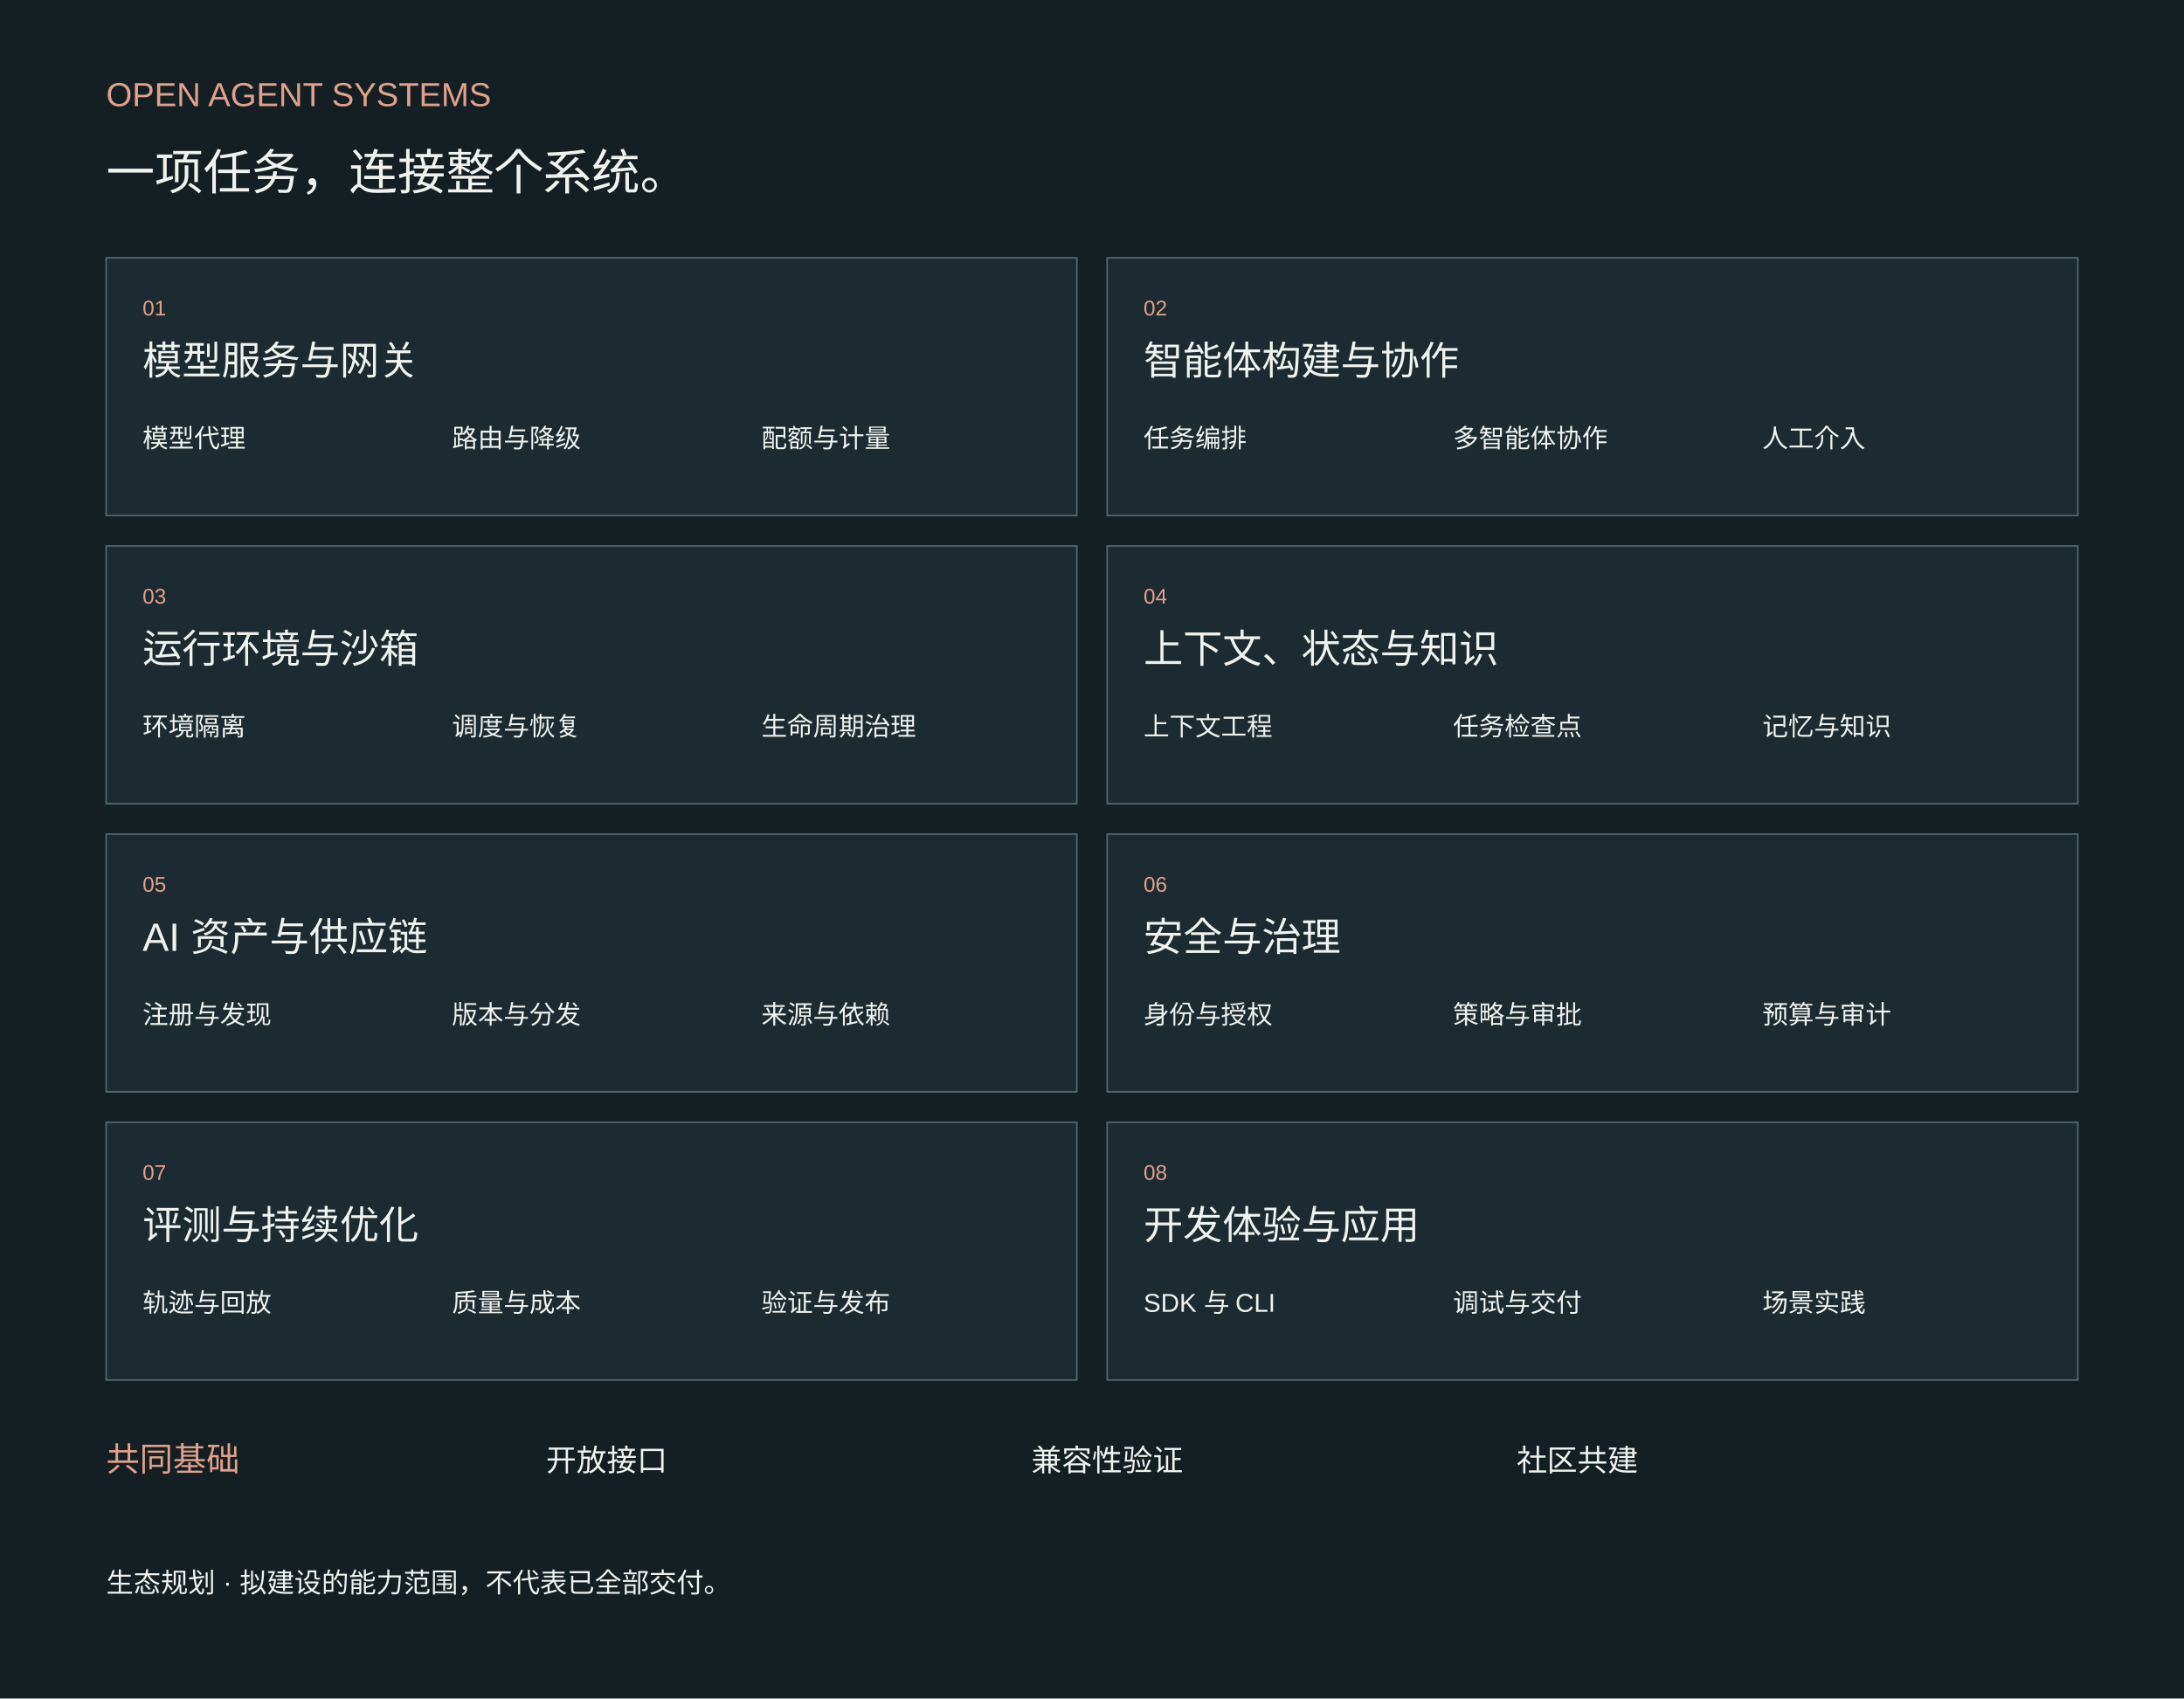
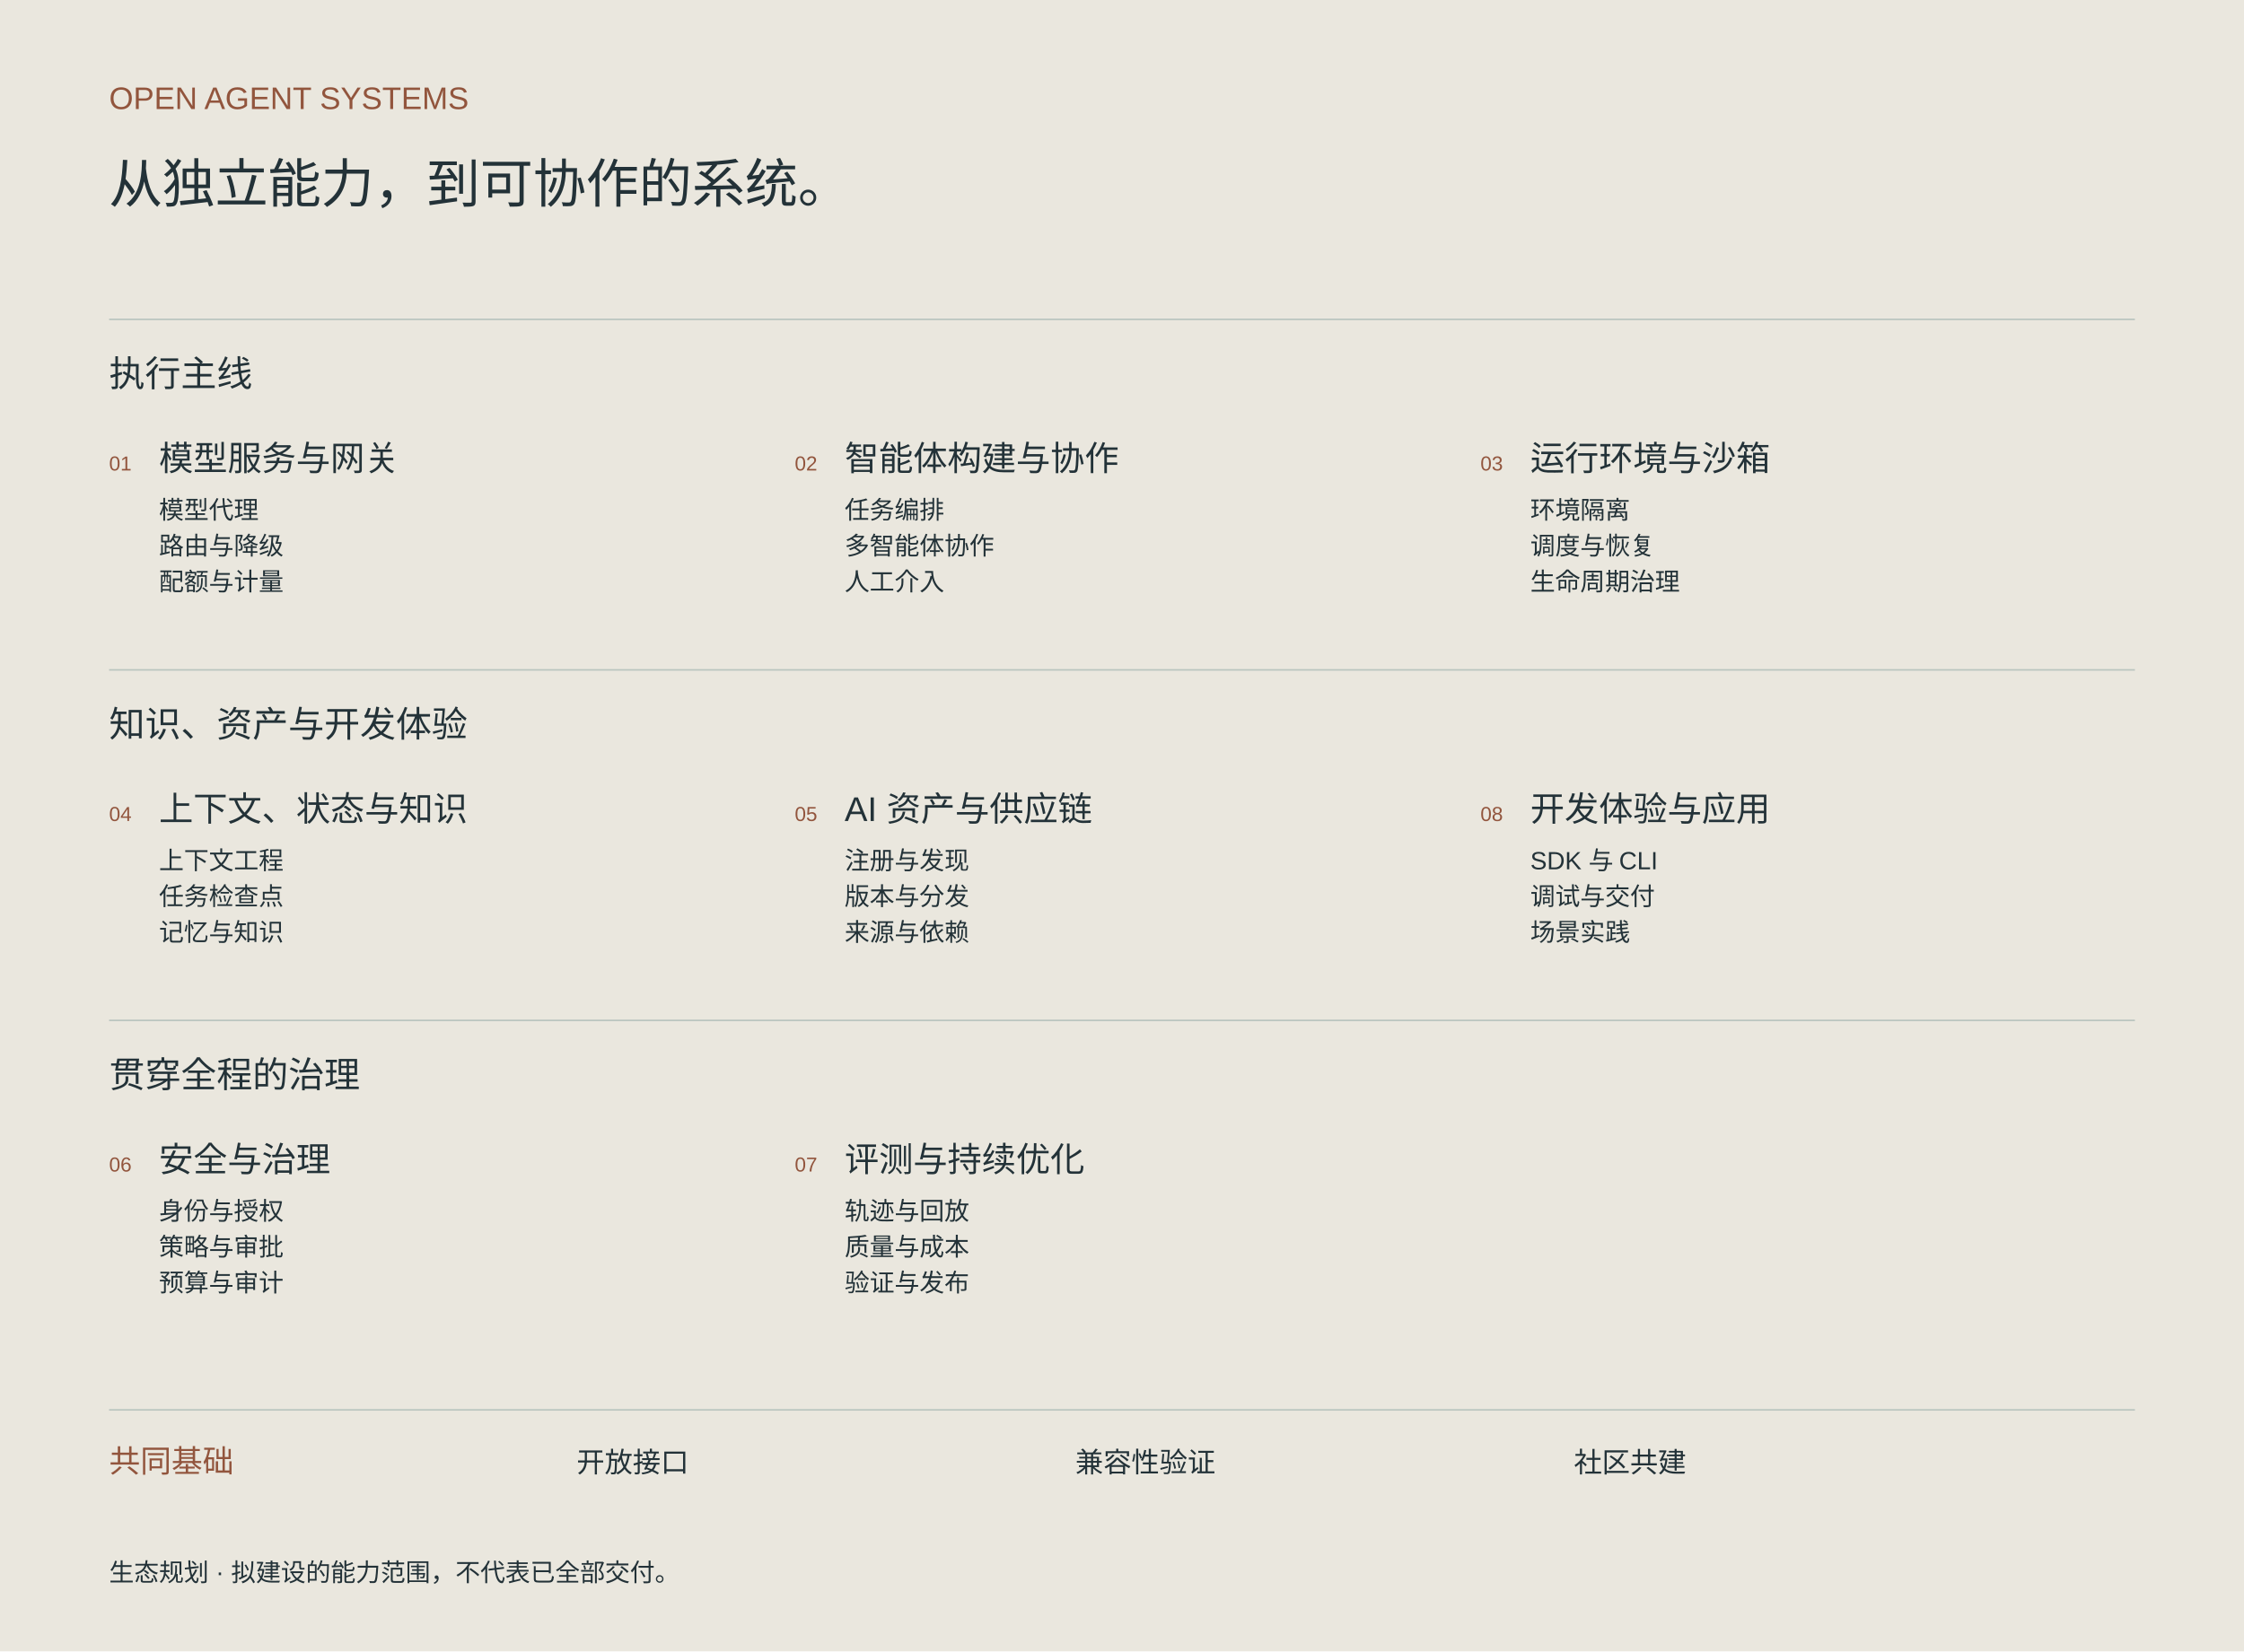
- <svg xmlns="http://www.w3.org/2000/svg" width="1440" height="1120" viewBox="0 0 1440 1120" role="img" aria-labelledby="title desc">
-   <style>text{font-family:Arial,"PingFang SC",sans-serif;fill:#eff2ed}.accent{fill:#e1a18a}</style>
-   <rect width="1440" height="1120" fill="#141f24" />
-   <text x="70" y="70" font-size="22" class="accent">OPEN AGENT SYSTEMS</text>
-   <text x="70" y="125" font-size="32">一项任务，连接整个系统。</text>
-   <rect x="70" y="170" width="640" height="170" fill="#1c2b31" stroke="#526a73" />
-   <text x="94" y="208" font-size="14" class="accent">01</text>
-   <text x="94" y="247" font-size="26">模型服务与网关</text>
-   <text x="94" y="295" font-size="17">模型代理</text>
-   <text x="298" y="295" font-size="17">路由与降级</text>
-   <text x="502" y="295" font-size="17">配额与计量</text>
-   <rect x="730" y="170" width="640" height="170" fill="#1c2b31" stroke="#526a73" />
-   <text x="754" y="208" font-size="14" class="accent">02</text>
-   <text x="754" y="247" font-size="26">智能体构建与协作</text>
-   <text x="754" y="295" font-size="17">任务编排</text>
-   <text x="958" y="295" font-size="17">多智能体协作</text>
-   <text x="1162" y="295" font-size="17">人工介入</text>
-   <rect x="70" y="360" width="640" height="170" fill="#1c2b31" stroke="#526a73" />
-   <text x="94" y="398" font-size="14" class="accent">03</text>
-   <text x="94" y="437" font-size="26">运行环境与沙箱</text>
-   <text x="94" y="485" font-size="17">环境隔离</text>
-   <text x="298" y="485" font-size="17">调度与恢复</text>
-   <text x="502" y="485" font-size="17">生命周期治理</text>
-   <rect x="730" y="360" width="640" height="170" fill="#1c2b31" stroke="#526a73" />
-   <text x="754" y="398" font-size="14" class="accent">04</text>
-   <text x="754" y="437" font-size="26">上下文、状态与知识</text>
-   <text x="754" y="485" font-size="17">上下文工程</text>
-   <text x="958" y="485" font-size="17">任务检查点</text>
-   <text x="1162" y="485" font-size="17">记忆与知识</text>
-   <rect x="70" y="550" width="640" height="170" fill="#1c2b31" stroke="#526a73" />
-   <text x="94" y="588" font-size="14" class="accent">05</text>
-   <text x="94" y="627" font-size="26">AI 资产与供应链</text>
-   <text x="94" y="675" font-size="17">注册与发现</text>
-   <text x="298" y="675" font-size="17">版本与分发</text>
-   <text x="502" y="675" font-size="17">来源与依赖</text>
-   <rect x="730" y="550" width="640" height="170" fill="#1c2b31" stroke="#526a73" />
-   <text x="754" y="588" font-size="14" class="accent">06</text>
-   <text x="754" y="627" font-size="26">安全与治理</text>
-   <text x="754" y="675" font-size="17">身份与授权</text>
-   <text x="958" y="675" font-size="17">策略与审批</text>
-   <text x="1162" y="675" font-size="17">预算与审计</text>
-   <rect x="70" y="740" width="640" height="170" fill="#1c2b31" stroke="#526a73" />
-   <text x="94" y="778" font-size="14" class="accent">07</text>
-   <text x="94" y="817" font-size="26">评测与持续优化</text>
-   <text x="94" y="865" font-size="17">轨迹与回放</text>
-   <text x="298" y="865" font-size="17">质量与成本</text>
-   <text x="502" y="865" font-size="17">验证与发布</text>
-   <rect x="730" y="740" width="640" height="170" fill="#1c2b31" stroke="#526a73" />
-   <text x="754" y="778" font-size="14" class="accent">08</text>
-   <text x="754" y="817" font-size="26">开发体验与应用</text>
-   <text x="754" y="865" font-size="17">SDK 与 CLI</text>
-   <text x="958" y="865" font-size="17">调试与交付</text>
-   <text x="1162" y="865" font-size="17">场景实践</text>
-   <text x="70" y="970" font-size="22" class="accent">共同基础</text>
-   <text x="360" y="970" font-size="20">开放接口</text>
-   <text x="680" y="970" font-size="20">兼容性验证</text>
-   <text x="1000" y="970" font-size="20">社区共建</text>
-   <text x="70" y="1050" font-size="18">生态规划 · 拟建设的能力范围，不代表已全部交付。</text>
+ <svg xmlns="http://www.w3.org/2000/svg" width="1440" height="1060" viewBox="0 0 1440 1060" role="img" aria-labelledby="title desc">
+   <style>text{font-family:Arial,"PingFang SC",sans-serif;fill:#233238}.accent{fill:#92553d}</style>
+   <rect width="1440" height="1060" fill="#eae7de" />
+   <text x="70" y="70" font-size="20" class="accent">OPEN AGENT SYSTEMS</text>
+   <text x="70" y="130" font-size="34">从独立能力，到可协作的系统。</text>
+   <path d="M70 205H1370" stroke="#bac5bf" />
+   <text x="70" y="248" font-size="23">执行主线</text>
+   <text x="70" y="302" font-size="13" class="accent">01</text>
+   <text x="102" y="302" font-size="22">模型服务与网关</text>
+   <text x="102" y="333" font-size="16">模型代理</text>
+   <text x="102" y="356" font-size="16">路由与降级</text>
+   <text x="102" y="379" font-size="16">配额与计量</text>
+   <text x="510" y="302" font-size="13" class="accent">02</text>
+   <text x="542" y="302" font-size="22">智能体构建与协作</text>
+   <text x="542" y="333" font-size="16">任务编排</text>
+   <text x="542" y="356" font-size="16">多智能体协作</text>
+   <text x="542" y="379" font-size="16">人工介入</text>
+   <text x="950" y="302" font-size="13" class="accent">03</text>
+   <text x="982" y="302" font-size="22">运行环境与沙箱</text>
+   <text x="982" y="333" font-size="16">环境隔离</text>
+   <text x="982" y="356" font-size="16">调度与恢复</text>
+   <text x="982" y="379" font-size="16">生命周期治理</text>
+   <path d="M70 430H1370" stroke="#bac5bf" />
+   <text x="70" y="473" font-size="23">知识、资产与开发体验</text>
+   <text x="70" y="527" font-size="13" class="accent">04</text>
+   <text x="102" y="527" font-size="22">上下文、状态与知识</text>
+   <text x="102" y="558" font-size="16">上下文工程</text>
+   <text x="102" y="581" font-size="16">任务检查点</text>
+   <text x="102" y="604" font-size="16">记忆与知识</text>
+   <text x="510" y="527" font-size="13" class="accent">05</text>
+   <text x="542" y="527" font-size="22">AI 资产与供应链</text>
+   <text x="542" y="558" font-size="16">注册与发现</text>
+   <text x="542" y="581" font-size="16">版本与分发</text>
+   <text x="542" y="604" font-size="16">来源与依赖</text>
+   <text x="950" y="527" font-size="13" class="accent">08</text>
+   <text x="982" y="527" font-size="22">开发体验与应用</text>
+   <text x="982" y="558" font-size="16">SDK 与 CLI</text>
+   <text x="982" y="581" font-size="16">调试与交付</text>
+   <text x="982" y="604" font-size="16">场景实践</text>
+   <path d="M70 655H1370" stroke="#bac5bf" />
+   <text x="70" y="698" font-size="23">贯穿全程的治理</text>
+   <text x="70" y="752" font-size="13" class="accent">06</text>
+   <text x="102" y="752" font-size="22">安全与治理</text>
+   <text x="102" y="783" font-size="16">身份与授权</text>
+   <text x="102" y="806" font-size="16">策略与审批</text>
+   <text x="102" y="829" font-size="16">预算与审计</text>
+   <text x="510" y="752" font-size="13" class="accent">07</text>
+   <text x="542" y="752" font-size="22">评测与持续优化</text>
+   <text x="542" y="783" font-size="16">轨迹与回放</text>
+   <text x="542" y="806" font-size="16">质量与成本</text>
+   <text x="542" y="829" font-size="16">验证与发布</text>
+   <path d="M70 905H1370" stroke="#bac5bf" />
+   <text x="70" y="945" font-size="20" class="accent">共同基础</text>
+   <text x="370" y="945" font-size="18">开放接口</text>
+   <text x="690" y="945" font-size="18">兼容性验证</text>
+   <text x="1010" y="945" font-size="18">社区共建</text>
+   <text x="70" y="1015" font-size="16">生态规划 · 拟建设的能力范围，不代表已全部交付。</text>
</svg>
